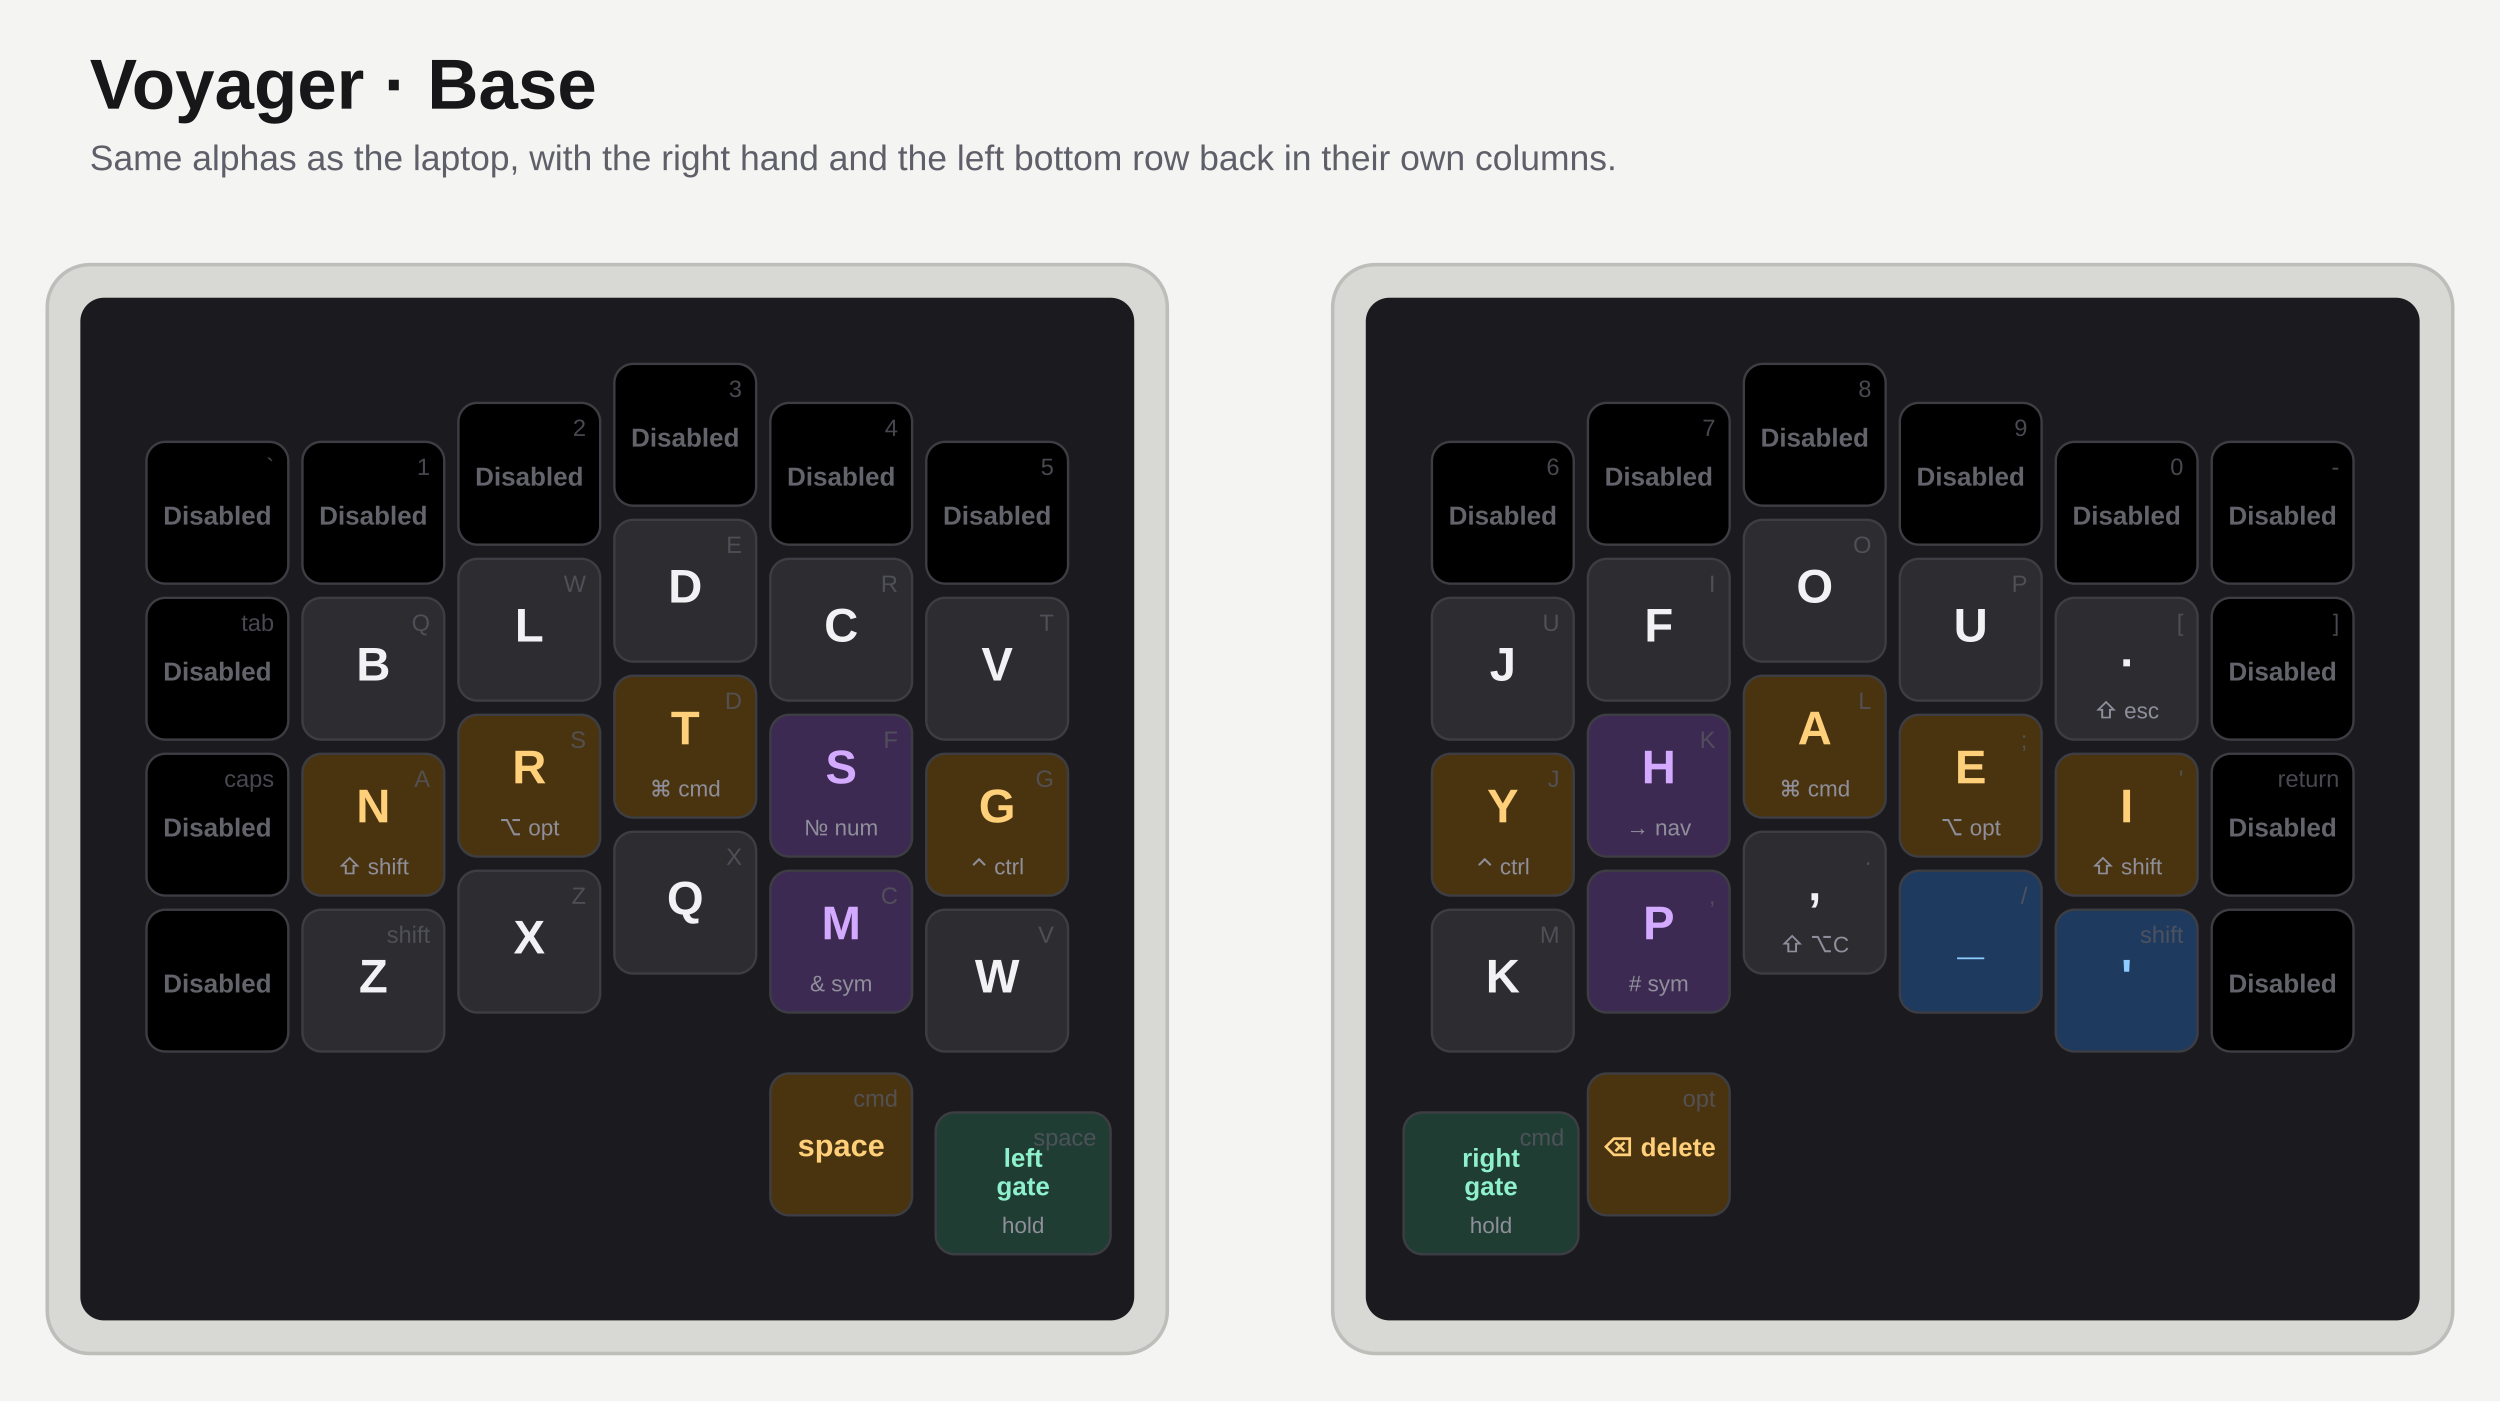
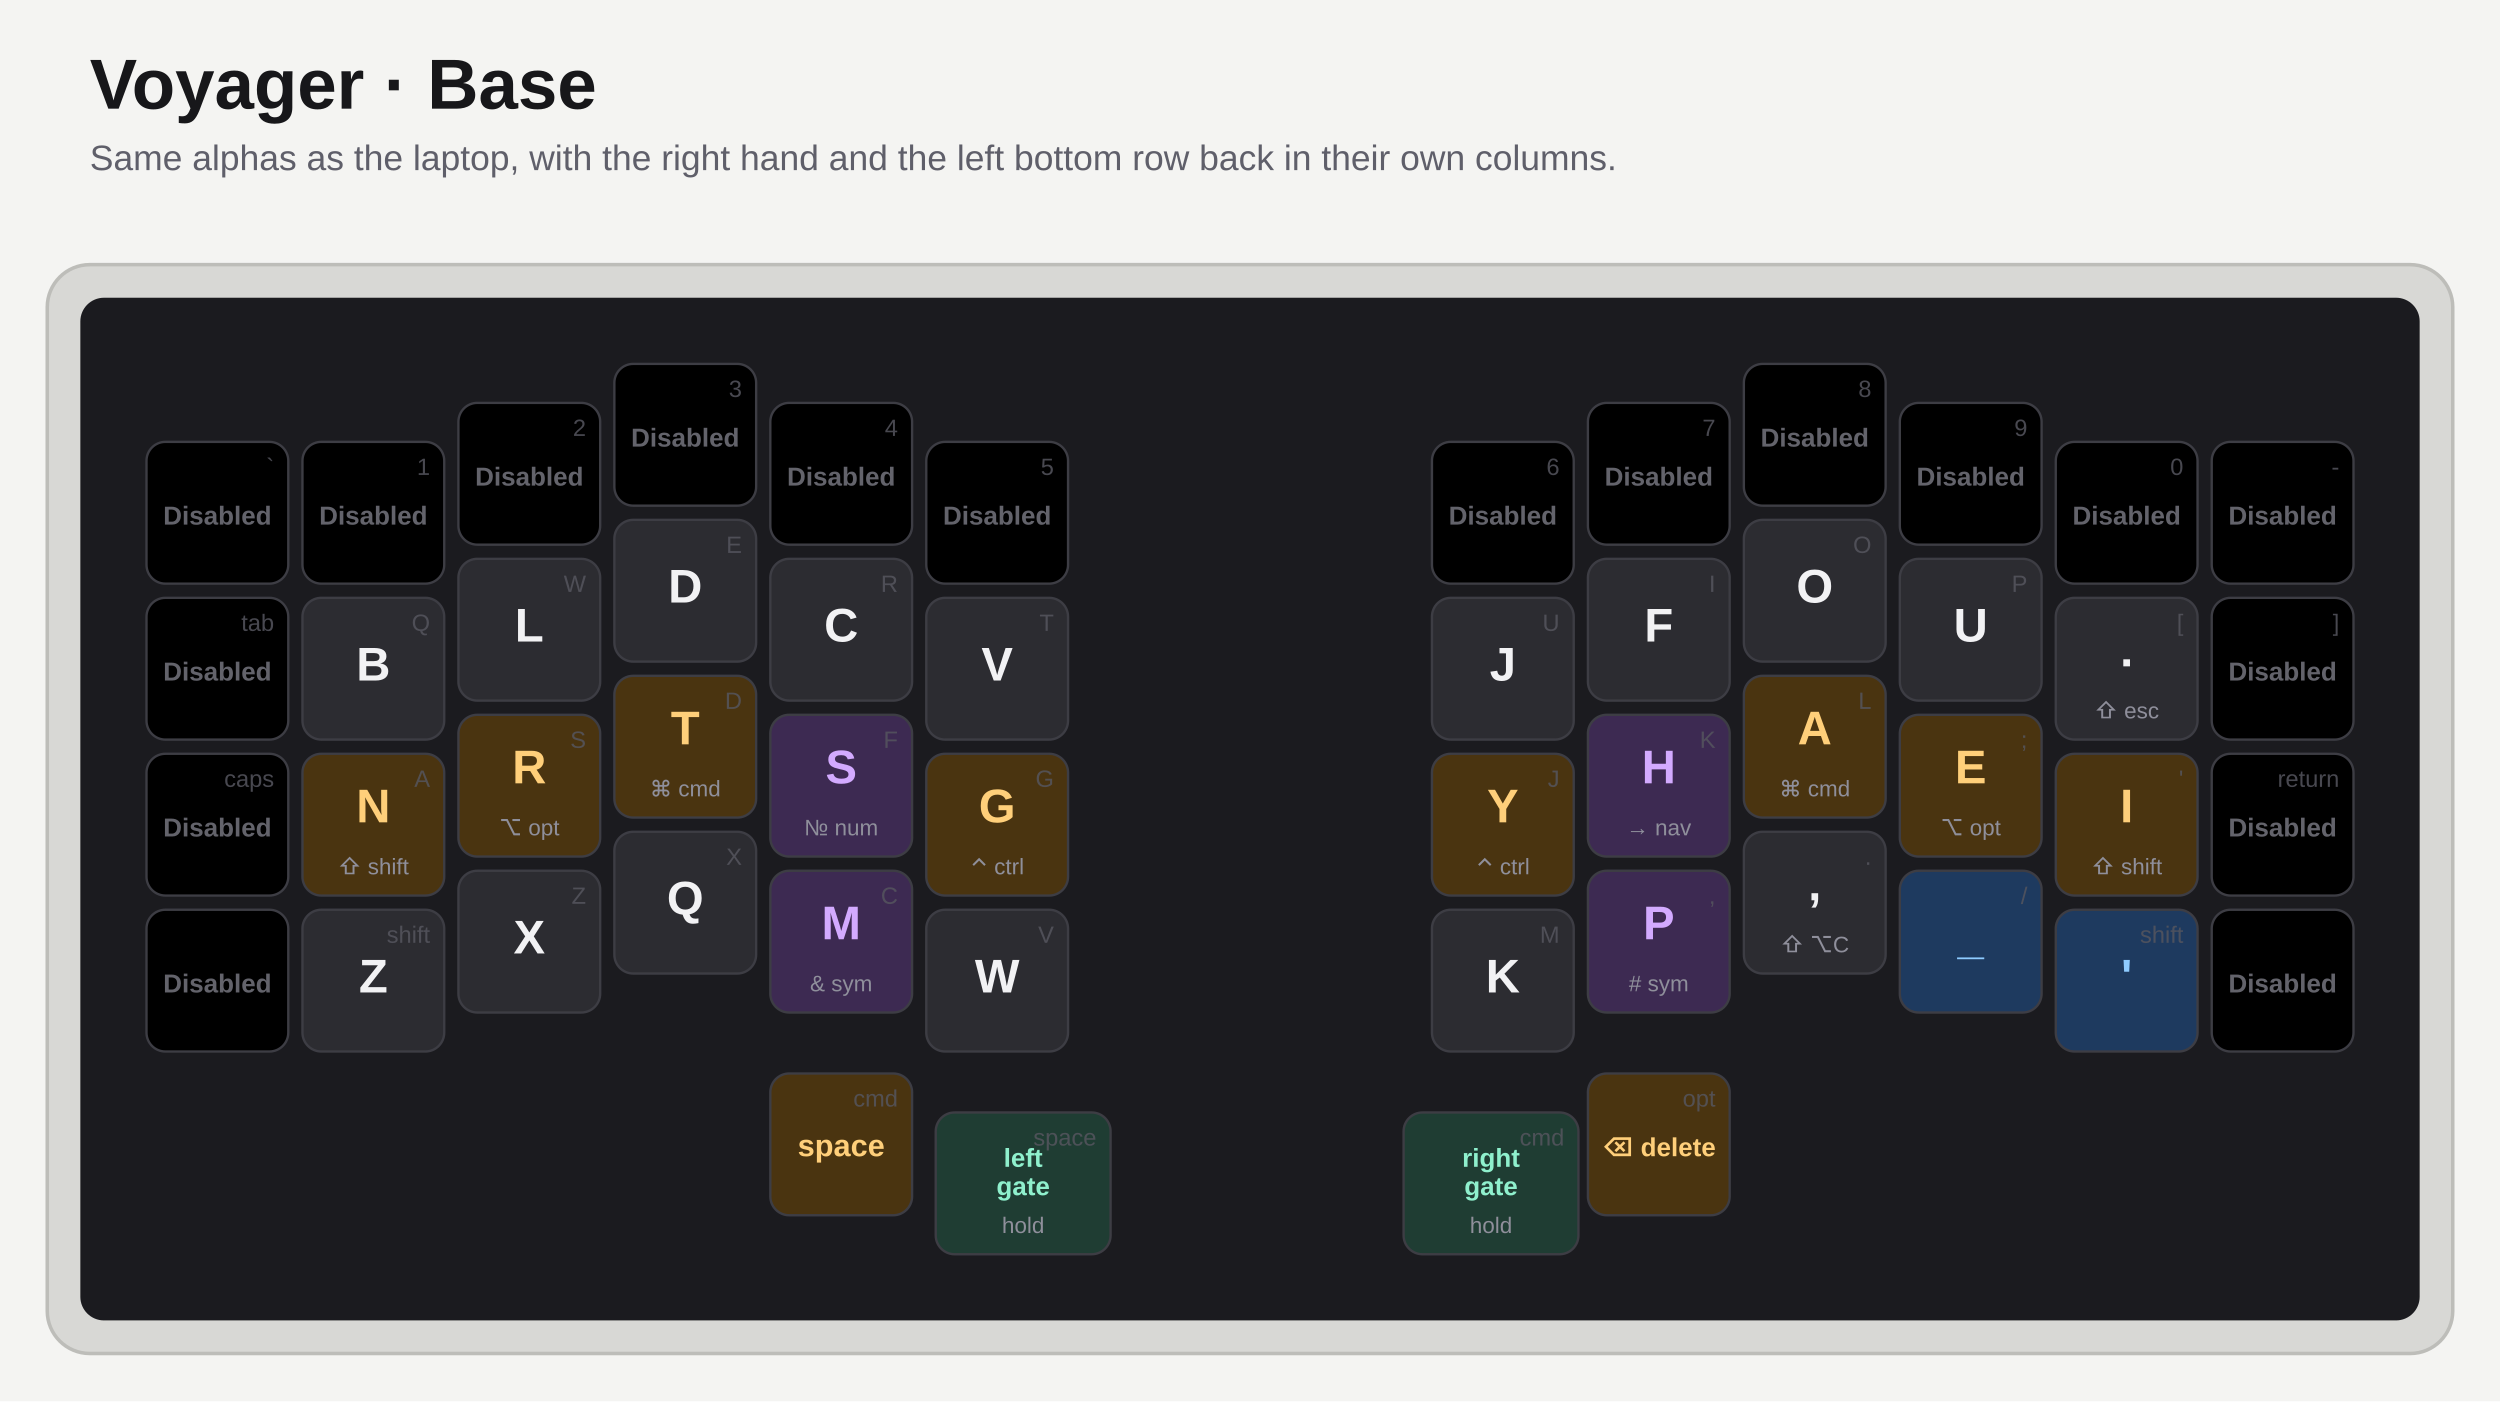
<svg xmlns="http://www.w3.org/2000/svg" width="1058" height="593" viewBox="0 0 1058 593" role="img" aria-label="Voyager · Base layer of splitmac on the ZSA Voyager">
  <rect width="1058" height="593" fill="#f4f4f2" />
  <text x="38.0" y="46.0" fill="#17171a" font-size="30" font-weight="700" text-anchor="start" opacity="1.0" font-family="-apple-system, BlinkMacSystemFont, 'SF Pro Text', 'Helvetica Neue', Arial, sans-serif">Voyager · Base</text>
  <text x="38.0" y="72.0" fill="#5f5f6a" font-size="15" font-weight="400" text-anchor="start" opacity="1.0" font-family="-apple-system, BlinkMacSystemFont, 'SF Pro Text', 'Helvetica Neue', Arial, sans-serif">Same alphas as the laptop, with the right hand and the left bottom row back in their own columns.</text>
-   <rect x="20.0" y="112.0" width="474.0" height="460.8" rx="18" fill="#d8d8d5" stroke="#bdbdb9" stroke-width="1.5" />
-   <rect x="34.0" y="126.0" width="446.0" height="432.8" rx="10" fill="#1b1b1f" />
+   <rect x="20.0" y="112.0" width="1018.0" height="460.8" rx="18" fill="#d8d8d5" stroke="#bdbdb9" stroke-width="1.5" />
+   <rect x="34.0" y="126.0" width="990.0" height="432.8" rx="10" fill="#1b1b1f" />
  <rect x="62.0" y="187.0" width="60.0" height="60.0" rx="8" fill="#000000" stroke="#3d3d44" stroke-width="1" />
  <text x="116.0" y="201.0" fill="#55555e" font-size="10" font-weight="500" text-anchor="end" opacity="0.85" font-family="-apple-system, BlinkMacSystemFont, 'SF Pro Text', 'Helvetica Neue', Arial, sans-serif">`</text>
  <text x="92.0" y="222.0" fill="#63636b" font-size="11" font-weight="600" text-anchor="middle" opacity="1.0" font-family="-apple-system, BlinkMacSystemFont, 'SF Pro Text', 'Helvetica Neue', Arial, sans-serif">Disabled</text>
  <rect x="128.0" y="187.0" width="60.0" height="60.0" rx="8" fill="#000000" stroke="#3d3d44" stroke-width="1" />
  <text x="182.0" y="201.0" fill="#55555e" font-size="10" font-weight="500" text-anchor="end" opacity="0.85" font-family="-apple-system, BlinkMacSystemFont, 'SF Pro Text', 'Helvetica Neue', Arial, sans-serif">1</text>
  <text x="158.0" y="222.0" fill="#63636b" font-size="11" font-weight="600" text-anchor="middle" opacity="1.0" font-family="-apple-system, BlinkMacSystemFont, 'SF Pro Text', 'Helvetica Neue', Arial, sans-serif">Disabled</text>
  <rect x="194.0" y="170.5" width="60.0" height="60.0" rx="8" fill="#000000" stroke="#3d3d44" stroke-width="1" />
  <text x="248.0" y="184.5" fill="#55555e" font-size="10" font-weight="500" text-anchor="end" opacity="0.85" font-family="-apple-system, BlinkMacSystemFont, 'SF Pro Text', 'Helvetica Neue', Arial, sans-serif">2</text>
  <text x="224.0" y="205.5" fill="#63636b" font-size="11" font-weight="600" text-anchor="middle" opacity="1.0" font-family="-apple-system, BlinkMacSystemFont, 'SF Pro Text', 'Helvetica Neue', Arial, sans-serif">Disabled</text>
  <rect x="260.0" y="154.0" width="60.0" height="60.0" rx="8" fill="#000000" stroke="#3d3d44" stroke-width="1" />
  <text x="314.0" y="168.0" fill="#55555e" font-size="10" font-weight="500" text-anchor="end" opacity="0.85" font-family="-apple-system, BlinkMacSystemFont, 'SF Pro Text', 'Helvetica Neue', Arial, sans-serif">3</text>
  <text x="290.0" y="189.0" fill="#63636b" font-size="11" font-weight="600" text-anchor="middle" opacity="1.0" font-family="-apple-system, BlinkMacSystemFont, 'SF Pro Text', 'Helvetica Neue', Arial, sans-serif">Disabled</text>
  <rect x="326.0" y="170.5" width="60.0" height="60.0" rx="8" fill="#000000" stroke="#3d3d44" stroke-width="1" />
  <text x="380.0" y="184.5" fill="#55555e" font-size="10" font-weight="500" text-anchor="end" opacity="0.85" font-family="-apple-system, BlinkMacSystemFont, 'SF Pro Text', 'Helvetica Neue', Arial, sans-serif">4</text>
  <text x="356.0" y="205.5" fill="#63636b" font-size="11" font-weight="600" text-anchor="middle" opacity="1.0" font-family="-apple-system, BlinkMacSystemFont, 'SF Pro Text', 'Helvetica Neue', Arial, sans-serif">Disabled</text>
  <rect x="392.0" y="187.0" width="60.0" height="60.0" rx="8" fill="#000000" stroke="#3d3d44" stroke-width="1" />
  <text x="446.0" y="201.0" fill="#55555e" font-size="10" font-weight="500" text-anchor="end" opacity="0.85" font-family="-apple-system, BlinkMacSystemFont, 'SF Pro Text', 'Helvetica Neue', Arial, sans-serif">5</text>
  <text x="422.0" y="222.0" fill="#63636b" font-size="11" font-weight="600" text-anchor="middle" opacity="1.0" font-family="-apple-system, BlinkMacSystemFont, 'SF Pro Text', 'Helvetica Neue', Arial, sans-serif">Disabled</text>
  <rect x="62.0" y="253.0" width="60.0" height="60.0" rx="8" fill="#000000" stroke="#3d3d44" stroke-width="1" />
  <text x="116.0" y="267.0" fill="#55555e" font-size="10" font-weight="500" text-anchor="end" opacity="0.85" font-family="-apple-system, BlinkMacSystemFont, 'SF Pro Text', 'Helvetica Neue', Arial, sans-serif">tab</text>
  <text x="92.0" y="288.0" fill="#63636b" font-size="11" font-weight="600" text-anchor="middle" opacity="1.0" font-family="-apple-system, BlinkMacSystemFont, 'SF Pro Text', 'Helvetica Neue', Arial, sans-serif">Disabled</text>
  <rect x="128.0" y="253.0" width="60.0" height="60.0" rx="8" fill="#2c2c31" stroke="#3d3d44" stroke-width="1" />
  <text x="182.0" y="267.0" fill="#55555e" font-size="10" font-weight="500" text-anchor="end" opacity="0.85" font-family="-apple-system, BlinkMacSystemFont, 'SF Pro Text', 'Helvetica Neue', Arial, sans-serif">Q</text>
  <text x="158.0" y="288.0" fill="#f2f2f4" font-size="20" font-weight="700" text-anchor="middle" opacity="1.0" font-family="-apple-system, BlinkMacSystemFont, 'SF Pro Text', 'Helvetica Neue', Arial, sans-serif">B</text>
  <rect x="194.0" y="236.5" width="60.0" height="60.0" rx="8" fill="#2c2c31" stroke="#3d3d44" stroke-width="1" />
  <text x="248.0" y="250.5" fill="#55555e" font-size="10" font-weight="500" text-anchor="end" opacity="0.85" font-family="-apple-system, BlinkMacSystemFont, 'SF Pro Text', 'Helvetica Neue', Arial, sans-serif">W</text>
  <text x="224.0" y="271.5" fill="#f2f2f4" font-size="20" font-weight="700" text-anchor="middle" opacity="1.0" font-family="-apple-system, BlinkMacSystemFont, 'SF Pro Text', 'Helvetica Neue', Arial, sans-serif">L</text>
  <rect x="260.0" y="220.0" width="60.0" height="60.0" rx="8" fill="#2c2c31" stroke="#3d3d44" stroke-width="1" />
  <text x="314.0" y="234.0" fill="#55555e" font-size="10" font-weight="500" text-anchor="end" opacity="0.85" font-family="-apple-system, BlinkMacSystemFont, 'SF Pro Text', 'Helvetica Neue', Arial, sans-serif">E</text>
  <text x="290.0" y="255.0" fill="#f2f2f4" font-size="20" font-weight="700" text-anchor="middle" opacity="1.0" font-family="-apple-system, BlinkMacSystemFont, 'SF Pro Text', 'Helvetica Neue', Arial, sans-serif">D</text>
  <rect x="326.0" y="236.5" width="60.0" height="60.0" rx="8" fill="#2c2c31" stroke="#3d3d44" stroke-width="1" />
  <text x="380.0" y="250.5" fill="#55555e" font-size="10" font-weight="500" text-anchor="end" opacity="0.85" font-family="-apple-system, BlinkMacSystemFont, 'SF Pro Text', 'Helvetica Neue', Arial, sans-serif">R</text>
  <text x="356.0" y="271.5" fill="#f2f2f4" font-size="20" font-weight="700" text-anchor="middle" opacity="1.0" font-family="-apple-system, BlinkMacSystemFont, 'SF Pro Text', 'Helvetica Neue', Arial, sans-serif">C</text>
  <rect x="392.0" y="253.0" width="60.0" height="60.0" rx="8" fill="#2c2c31" stroke="#3d3d44" stroke-width="1" />
  <text x="446.0" y="267.0" fill="#55555e" font-size="10" font-weight="500" text-anchor="end" opacity="0.85" font-family="-apple-system, BlinkMacSystemFont, 'SF Pro Text', 'Helvetica Neue', Arial, sans-serif">T</text>
  <text x="422.0" y="288.0" fill="#f2f2f4" font-size="20" font-weight="700" text-anchor="middle" opacity="1.0" font-family="-apple-system, BlinkMacSystemFont, 'SF Pro Text', 'Helvetica Neue', Arial, sans-serif">V</text>
  <rect x="62.0" y="319.0" width="60.0" height="60.0" rx="8" fill="#000000" stroke="#3d3d44" stroke-width="1" />
  <text x="116.0" y="333.0" fill="#55555e" font-size="10" font-weight="500" text-anchor="end" opacity="0.85" font-family="-apple-system, BlinkMacSystemFont, 'SF Pro Text', 'Helvetica Neue', Arial, sans-serif">caps</text>
  <text x="92.0" y="354.0" fill="#63636b" font-size="11" font-weight="600" text-anchor="middle" opacity="1.0" font-family="-apple-system, BlinkMacSystemFont, 'SF Pro Text', 'Helvetica Neue', Arial, sans-serif">Disabled</text>
  <rect x="128.0" y="319.0" width="60.0" height="60.0" rx="8" fill="#4a3410" stroke="#3d3d44" stroke-width="1" />
  <text x="182.0" y="333.0" fill="#55555e" font-size="10" font-weight="500" text-anchor="end" opacity="0.85" font-family="-apple-system, BlinkMacSystemFont, 'SF Pro Text', 'Helvetica Neue', Arial, sans-serif">A</text>
  <text x="158.0" y="348.0" fill="#ffcf7a" font-size="20" font-weight="700" text-anchor="middle" opacity="1.0" font-family="-apple-system, BlinkMacSystemFont, 'SF Pro Text', 'Helvetica Neue', Arial, sans-serif">N</text>
  <text x="158.0" y="370.0" fill="#8f8f9b" font-size="9.5" font-weight="500" text-anchor="middle" opacity="1.0" font-family="-apple-system, BlinkMacSystemFont, 'SF Pro Text', 'Helvetica Neue', Arial, sans-serif">⇧ shift</text>
  <rect x="194.0" y="302.5" width="60.0" height="60.0" rx="8" fill="#4a3410" stroke="#3d3d44" stroke-width="1" />
  <text x="248.0" y="316.5" fill="#55555e" font-size="10" font-weight="500" text-anchor="end" opacity="0.85" font-family="-apple-system, BlinkMacSystemFont, 'SF Pro Text', 'Helvetica Neue', Arial, sans-serif">S</text>
  <text x="224.0" y="331.5" fill="#ffcf7a" font-size="20" font-weight="700" text-anchor="middle" opacity="1.0" font-family="-apple-system, BlinkMacSystemFont, 'SF Pro Text', 'Helvetica Neue', Arial, sans-serif">R</text>
  <text x="224.0" y="353.5" fill="#8f8f9b" font-size="9.5" font-weight="500" text-anchor="middle" opacity="1.0" font-family="-apple-system, BlinkMacSystemFont, 'SF Pro Text', 'Helvetica Neue', Arial, sans-serif">⌥ opt</text>
  <rect x="260.0" y="286.0" width="60.0" height="60.0" rx="8" fill="#4a3410" stroke="#3d3d44" stroke-width="1" />
  <text x="314.0" y="300.0" fill="#55555e" font-size="10" font-weight="500" text-anchor="end" opacity="0.85" font-family="-apple-system, BlinkMacSystemFont, 'SF Pro Text', 'Helvetica Neue', Arial, sans-serif">D</text>
  <text x="290.0" y="315.0" fill="#ffcf7a" font-size="20" font-weight="700" text-anchor="middle" opacity="1.0" font-family="-apple-system, BlinkMacSystemFont, 'SF Pro Text', 'Helvetica Neue', Arial, sans-serif">T</text>
  <text x="290.0" y="337.0" fill="#8f8f9b" font-size="9.5" font-weight="500" text-anchor="middle" opacity="1.0" font-family="-apple-system, BlinkMacSystemFont, 'SF Pro Text', 'Helvetica Neue', Arial, sans-serif">⌘ cmd</text>
  <rect x="326.0" y="302.5" width="60.0" height="60.0" rx="8" fill="#3d2a52" stroke="#3d3d44" stroke-width="1" />
  <text x="380.0" y="316.5" fill="#55555e" font-size="10" font-weight="500" text-anchor="end" opacity="0.85" font-family="-apple-system, BlinkMacSystemFont, 'SF Pro Text', 'Helvetica Neue', Arial, sans-serif">F</text>
  <text x="356.0" y="331.5" fill="#d3aaff" font-size="20" font-weight="700" text-anchor="middle" opacity="1.0" font-family="-apple-system, BlinkMacSystemFont, 'SF Pro Text', 'Helvetica Neue', Arial, sans-serif">S</text>
  <text x="356.0" y="353.5" fill="#8f8f9b" font-size="9.5" font-weight="500" text-anchor="middle" opacity="1.0" font-family="-apple-system, BlinkMacSystemFont, 'SF Pro Text', 'Helvetica Neue', Arial, sans-serif">№ num</text>
  <rect x="392.0" y="319.0" width="60.0" height="60.0" rx="8" fill="#4a3410" stroke="#3d3d44" stroke-width="1" />
  <text x="446.0" y="333.0" fill="#55555e" font-size="10" font-weight="500" text-anchor="end" opacity="0.85" font-family="-apple-system, BlinkMacSystemFont, 'SF Pro Text', 'Helvetica Neue', Arial, sans-serif">G</text>
  <text x="422.0" y="348.0" fill="#ffcf7a" font-size="20" font-weight="700" text-anchor="middle" opacity="1.0" font-family="-apple-system, BlinkMacSystemFont, 'SF Pro Text', 'Helvetica Neue', Arial, sans-serif">G</text>
  <text x="422.0" y="370.0" fill="#8f8f9b" font-size="9.5" font-weight="500" text-anchor="middle" opacity="1.0" font-family="-apple-system, BlinkMacSystemFont, 'SF Pro Text', 'Helvetica Neue', Arial, sans-serif">⌃ ctrl</text>
  <rect x="62.0" y="385.0" width="60.0" height="60.0" rx="8" fill="#000000" stroke="#3d3d44" stroke-width="1" />
  <text x="92.0" y="420.0" fill="#63636b" font-size="11" font-weight="600" text-anchor="middle" opacity="1.0" font-family="-apple-system, BlinkMacSystemFont, 'SF Pro Text', 'Helvetica Neue', Arial, sans-serif">Disabled</text>
  <rect x="128.0" y="385.0" width="60.0" height="60.0" rx="8" fill="#2c2c31" stroke="#3d3d44" stroke-width="1" />
  <text x="182.0" y="399.0" fill="#55555e" font-size="10" font-weight="500" text-anchor="end" opacity="0.85" font-family="-apple-system, BlinkMacSystemFont, 'SF Pro Text', 'Helvetica Neue', Arial, sans-serif">shift</text>
  <text x="158.0" y="420.0" fill="#f2f2f4" font-size="20" font-weight="700" text-anchor="middle" opacity="1.0" font-family="-apple-system, BlinkMacSystemFont, 'SF Pro Text', 'Helvetica Neue', Arial, sans-serif">Z</text>
  <rect x="194.0" y="368.5" width="60.0" height="60.0" rx="8" fill="#2c2c31" stroke="#3d3d44" stroke-width="1" />
  <text x="248.0" y="382.5" fill="#55555e" font-size="10" font-weight="500" text-anchor="end" opacity="0.85" font-family="-apple-system, BlinkMacSystemFont, 'SF Pro Text', 'Helvetica Neue', Arial, sans-serif">Z</text>
  <text x="224.0" y="403.5" fill="#f2f2f4" font-size="20" font-weight="700" text-anchor="middle" opacity="1.0" font-family="-apple-system, BlinkMacSystemFont, 'SF Pro Text', 'Helvetica Neue', Arial, sans-serif">X</text>
  <rect x="260.0" y="352.0" width="60.0" height="60.0" rx="8" fill="#2c2c31" stroke="#3d3d44" stroke-width="1" />
  <text x="314.0" y="366.0" fill="#55555e" font-size="10" font-weight="500" text-anchor="end" opacity="0.85" font-family="-apple-system, BlinkMacSystemFont, 'SF Pro Text', 'Helvetica Neue', Arial, sans-serif">X</text>
  <text x="290.0" y="387.0" fill="#f2f2f4" font-size="20" font-weight="700" text-anchor="middle" opacity="1.0" font-family="-apple-system, BlinkMacSystemFont, 'SF Pro Text', 'Helvetica Neue', Arial, sans-serif">Q</text>
  <rect x="326.0" y="368.5" width="60.0" height="60.0" rx="8" fill="#3d2a52" stroke="#3d3d44" stroke-width="1" />
  <text x="380.0" y="382.5" fill="#55555e" font-size="10" font-weight="500" text-anchor="end" opacity="0.85" font-family="-apple-system, BlinkMacSystemFont, 'SF Pro Text', 'Helvetica Neue', Arial, sans-serif">C</text>
  <text x="356.0" y="397.5" fill="#d3aaff" font-size="20" font-weight="700" text-anchor="middle" opacity="1.0" font-family="-apple-system, BlinkMacSystemFont, 'SF Pro Text', 'Helvetica Neue', Arial, sans-serif">M</text>
  <text x="356.0" y="419.5" fill="#8f8f9b" font-size="9.5" font-weight="500" text-anchor="middle" opacity="1.0" font-family="-apple-system, BlinkMacSystemFont, 'SF Pro Text', 'Helvetica Neue', Arial, sans-serif">&amp; sym</text>
  <rect x="392.0" y="385.0" width="60.0" height="60.0" rx="8" fill="#2c2c31" stroke="#3d3d44" stroke-width="1" />
  <text x="446.0" y="399.0" fill="#55555e" font-size="10" font-weight="500" text-anchor="end" opacity="0.85" font-family="-apple-system, BlinkMacSystemFont, 'SF Pro Text', 'Helvetica Neue', Arial, sans-serif">V</text>
  <text x="422.0" y="420.0" fill="#f2f2f4" font-size="20" font-weight="700" text-anchor="middle" opacity="1.0" font-family="-apple-system, BlinkMacSystemFont, 'SF Pro Text', 'Helvetica Neue', Arial, sans-serif">W</text>
  <rect x="326.0" y="454.3" width="60.0" height="60.0" rx="8" fill="#4a3410" stroke="#3d3d44" stroke-width="1" />
  <text x="380.0" y="468.3" fill="#55555e" font-size="10" font-weight="500" text-anchor="end" opacity="0.85" font-family="-apple-system, BlinkMacSystemFont, 'SF Pro Text', 'Helvetica Neue', Arial, sans-serif">cmd</text>
  <text x="356.0" y="489.3" fill="#ffcf7a" font-size="13" font-weight="600" text-anchor="middle" opacity="1.0" font-family="-apple-system, BlinkMacSystemFont, 'SF Pro Text', 'Helvetica Neue', Arial, sans-serif">space</text>
  <rect x="396.0" y="470.8" width="74.0" height="60.0" rx="8" fill="#1f3d33" stroke="#3d3d44" stroke-width="1" />
  <text x="464.0" y="484.8" fill="#55555e" font-size="10" font-weight="500" text-anchor="end" opacity="0.85" font-family="-apple-system, BlinkMacSystemFont, 'SF Pro Text', 'Helvetica Neue', Arial, sans-serif">space</text>
  <text x="433.0" y="493.8" fill="#8ff0cd" font-size="11" font-weight="600" text-anchor="middle" opacity="1.0" font-family="-apple-system, BlinkMacSystemFont, 'SF Pro Text', 'Helvetica Neue', Arial, sans-serif">left</text>
  <text x="433.0" y="505.8" fill="#8ff0cd" font-size="11" font-weight="600" text-anchor="middle" opacity="1.0" font-family="-apple-system, BlinkMacSystemFont, 'SF Pro Text', 'Helvetica Neue', Arial, sans-serif">gate</text>
  <text x="433.0" y="521.8" fill="#8f8f9b" font-size="9.5" font-weight="500" text-anchor="middle" opacity="1.0" font-family="-apple-system, BlinkMacSystemFont, 'SF Pro Text', 'Helvetica Neue', Arial, sans-serif">hold</text>
-   <rect x="564.0" y="112.0" width="474.0" height="460.8" rx="18" fill="#d8d8d5" stroke="#bdbdb9" stroke-width="1.5" />
-   <rect x="578.0" y="126.0" width="446.0" height="432.8" rx="10" fill="#1b1b1f" />
  <rect x="606.0" y="187.0" width="60.0" height="60.0" rx="8" fill="#000000" stroke="#3d3d44" stroke-width="1" />
  <text x="660.0" y="201.0" fill="#55555e" font-size="10" font-weight="500" text-anchor="end" opacity="0.85" font-family="-apple-system, BlinkMacSystemFont, 'SF Pro Text', 'Helvetica Neue', Arial, sans-serif">6</text>
  <text x="636.0" y="222.0" fill="#63636b" font-size="11" font-weight="600" text-anchor="middle" opacity="1.0" font-family="-apple-system, BlinkMacSystemFont, 'SF Pro Text', 'Helvetica Neue', Arial, sans-serif">Disabled</text>
  <rect x="672.0" y="170.5" width="60.0" height="60.0" rx="8" fill="#000000" stroke="#3d3d44" stroke-width="1" />
  <text x="726.0" y="184.5" fill="#55555e" font-size="10" font-weight="500" text-anchor="end" opacity="0.85" font-family="-apple-system, BlinkMacSystemFont, 'SF Pro Text', 'Helvetica Neue', Arial, sans-serif">7</text>
  <text x="702.0" y="205.5" fill="#63636b" font-size="11" font-weight="600" text-anchor="middle" opacity="1.0" font-family="-apple-system, BlinkMacSystemFont, 'SF Pro Text', 'Helvetica Neue', Arial, sans-serif">Disabled</text>
  <rect x="738.0" y="154.0" width="60.0" height="60.0" rx="8" fill="#000000" stroke="#3d3d44" stroke-width="1" />
  <text x="792.0" y="168.0" fill="#55555e" font-size="10" font-weight="500" text-anchor="end" opacity="0.85" font-family="-apple-system, BlinkMacSystemFont, 'SF Pro Text', 'Helvetica Neue', Arial, sans-serif">8</text>
  <text x="768.0" y="189.0" fill="#63636b" font-size="11" font-weight="600" text-anchor="middle" opacity="1.0" font-family="-apple-system, BlinkMacSystemFont, 'SF Pro Text', 'Helvetica Neue', Arial, sans-serif">Disabled</text>
  <rect x="804.0" y="170.5" width="60.0" height="60.0" rx="8" fill="#000000" stroke="#3d3d44" stroke-width="1" />
  <text x="858.0" y="184.5" fill="#55555e" font-size="10" font-weight="500" text-anchor="end" opacity="0.85" font-family="-apple-system, BlinkMacSystemFont, 'SF Pro Text', 'Helvetica Neue', Arial, sans-serif">9</text>
  <text x="834.0" y="205.5" fill="#63636b" font-size="11" font-weight="600" text-anchor="middle" opacity="1.0" font-family="-apple-system, BlinkMacSystemFont, 'SF Pro Text', 'Helvetica Neue', Arial, sans-serif">Disabled</text>
  <rect x="870.0" y="187.0" width="60.0" height="60.0" rx="8" fill="#000000" stroke="#3d3d44" stroke-width="1" />
  <text x="924.0" y="201.0" fill="#55555e" font-size="10" font-weight="500" text-anchor="end" opacity="0.85" font-family="-apple-system, BlinkMacSystemFont, 'SF Pro Text', 'Helvetica Neue', Arial, sans-serif">0</text>
  <text x="900.0" y="222.0" fill="#63636b" font-size="11" font-weight="600" text-anchor="middle" opacity="1.0" font-family="-apple-system, BlinkMacSystemFont, 'SF Pro Text', 'Helvetica Neue', Arial, sans-serif">Disabled</text>
  <rect x="936.0" y="187.0" width="60.0" height="60.0" rx="8" fill="#000000" stroke="#3d3d44" stroke-width="1" />
  <text x="990.0" y="201.0" fill="#55555e" font-size="10" font-weight="500" text-anchor="end" opacity="0.85" font-family="-apple-system, BlinkMacSystemFont, 'SF Pro Text', 'Helvetica Neue', Arial, sans-serif">-</text>
  <text x="966.0" y="222.0" fill="#63636b" font-size="11" font-weight="600" text-anchor="middle" opacity="1.0" font-family="-apple-system, BlinkMacSystemFont, 'SF Pro Text', 'Helvetica Neue', Arial, sans-serif">Disabled</text>
  <rect x="606.0" y="253.0" width="60.0" height="60.0" rx="8" fill="#2c2c31" stroke="#3d3d44" stroke-width="1" />
  <text x="660.0" y="267.0" fill="#55555e" font-size="10" font-weight="500" text-anchor="end" opacity="0.85" font-family="-apple-system, BlinkMacSystemFont, 'SF Pro Text', 'Helvetica Neue', Arial, sans-serif">U</text>
  <text x="636.0" y="288.0" fill="#f2f2f4" font-size="20" font-weight="700" text-anchor="middle" opacity="1.0" font-family="-apple-system, BlinkMacSystemFont, 'SF Pro Text', 'Helvetica Neue', Arial, sans-serif">J</text>
  <rect x="672.0" y="236.5" width="60.0" height="60.0" rx="8" fill="#2c2c31" stroke="#3d3d44" stroke-width="1" />
  <text x="726.0" y="250.5" fill="#55555e" font-size="10" font-weight="500" text-anchor="end" opacity="0.85" font-family="-apple-system, BlinkMacSystemFont, 'SF Pro Text', 'Helvetica Neue', Arial, sans-serif">I</text>
  <text x="702.0" y="271.5" fill="#f2f2f4" font-size="20" font-weight="700" text-anchor="middle" opacity="1.0" font-family="-apple-system, BlinkMacSystemFont, 'SF Pro Text', 'Helvetica Neue', Arial, sans-serif">F</text>
  <rect x="738.0" y="220.0" width="60.0" height="60.0" rx="8" fill="#2c2c31" stroke="#3d3d44" stroke-width="1" />
  <text x="792.0" y="234.0" fill="#55555e" font-size="10" font-weight="500" text-anchor="end" opacity="0.85" font-family="-apple-system, BlinkMacSystemFont, 'SF Pro Text', 'Helvetica Neue', Arial, sans-serif">O</text>
  <text x="768.0" y="255.0" fill="#f2f2f4" font-size="20" font-weight="700" text-anchor="middle" opacity="1.0" font-family="-apple-system, BlinkMacSystemFont, 'SF Pro Text', 'Helvetica Neue', Arial, sans-serif">O</text>
  <rect x="804.0" y="236.5" width="60.0" height="60.0" rx="8" fill="#2c2c31" stroke="#3d3d44" stroke-width="1" />
  <text x="858.0" y="250.5" fill="#55555e" font-size="10" font-weight="500" text-anchor="end" opacity="0.85" font-family="-apple-system, BlinkMacSystemFont, 'SF Pro Text', 'Helvetica Neue', Arial, sans-serif">P</text>
  <text x="834.0" y="271.5" fill="#f2f2f4" font-size="20" font-weight="700" text-anchor="middle" opacity="1.0" font-family="-apple-system, BlinkMacSystemFont, 'SF Pro Text', 'Helvetica Neue', Arial, sans-serif">U</text>
  <rect x="870.0" y="253.0" width="60.0" height="60.0" rx="8" fill="#2c2c31" stroke="#3d3d44" stroke-width="1" />
  <text x="924.0" y="267.0" fill="#55555e" font-size="10" font-weight="500" text-anchor="end" opacity="0.85" font-family="-apple-system, BlinkMacSystemFont, 'SF Pro Text', 'Helvetica Neue', Arial, sans-serif">[</text>
  <text x="900.0" y="282.0" fill="#f2f2f4" font-size="20" font-weight="700" text-anchor="middle" opacity="1.0" font-family="-apple-system, BlinkMacSystemFont, 'SF Pro Text', 'Helvetica Neue', Arial, sans-serif">.</text>
  <text x="900.0" y="304.0" fill="#8f8f9b" font-size="9.5" font-weight="500" text-anchor="middle" opacity="1.0" font-family="-apple-system, BlinkMacSystemFont, 'SF Pro Text', 'Helvetica Neue', Arial, sans-serif">⇧ esc</text>
  <rect x="936.0" y="253.0" width="60.0" height="60.0" rx="8" fill="#000000" stroke="#3d3d44" stroke-width="1" />
  <text x="990.0" y="267.0" fill="#55555e" font-size="10" font-weight="500" text-anchor="end" opacity="0.85" font-family="-apple-system, BlinkMacSystemFont, 'SF Pro Text', 'Helvetica Neue', Arial, sans-serif">]</text>
  <text x="966.0" y="288.0" fill="#63636b" font-size="11" font-weight="600" text-anchor="middle" opacity="1.0" font-family="-apple-system, BlinkMacSystemFont, 'SF Pro Text', 'Helvetica Neue', Arial, sans-serif">Disabled</text>
  <rect x="606.0" y="319.0" width="60.0" height="60.0" rx="8" fill="#4a3410" stroke="#3d3d44" stroke-width="1" />
  <text x="660.0" y="333.0" fill="#55555e" font-size="10" font-weight="500" text-anchor="end" opacity="0.85" font-family="-apple-system, BlinkMacSystemFont, 'SF Pro Text', 'Helvetica Neue', Arial, sans-serif">J</text>
  <text x="636.0" y="348.0" fill="#ffcf7a" font-size="20" font-weight="700" text-anchor="middle" opacity="1.0" font-family="-apple-system, BlinkMacSystemFont, 'SF Pro Text', 'Helvetica Neue', Arial, sans-serif">Y</text>
  <text x="636.0" y="370.0" fill="#8f8f9b" font-size="9.5" font-weight="500" text-anchor="middle" opacity="1.0" font-family="-apple-system, BlinkMacSystemFont, 'SF Pro Text', 'Helvetica Neue', Arial, sans-serif">⌃ ctrl</text>
  <rect x="672.0" y="302.5" width="60.0" height="60.0" rx="8" fill="#3d2a52" stroke="#3d3d44" stroke-width="1" />
  <text x="726.0" y="316.5" fill="#55555e" font-size="10" font-weight="500" text-anchor="end" opacity="0.85" font-family="-apple-system, BlinkMacSystemFont, 'SF Pro Text', 'Helvetica Neue', Arial, sans-serif">K</text>
  <text x="702.0" y="331.5" fill="#d3aaff" font-size="20" font-weight="700" text-anchor="middle" opacity="1.0" font-family="-apple-system, BlinkMacSystemFont, 'SF Pro Text', 'Helvetica Neue', Arial, sans-serif">H</text>
  <text x="702.0" y="353.5" fill="#8f8f9b" font-size="9.5" font-weight="500" text-anchor="middle" opacity="1.0" font-family="-apple-system, BlinkMacSystemFont, 'SF Pro Text', 'Helvetica Neue', Arial, sans-serif">→ nav</text>
  <rect x="738.0" y="286.0" width="60.0" height="60.0" rx="8" fill="#4a3410" stroke="#3d3d44" stroke-width="1" />
  <text x="792.0" y="300.0" fill="#55555e" font-size="10" font-weight="500" text-anchor="end" opacity="0.85" font-family="-apple-system, BlinkMacSystemFont, 'SF Pro Text', 'Helvetica Neue', Arial, sans-serif">L</text>
  <text x="768.0" y="315.0" fill="#ffcf7a" font-size="20" font-weight="700" text-anchor="middle" opacity="1.0" font-family="-apple-system, BlinkMacSystemFont, 'SF Pro Text', 'Helvetica Neue', Arial, sans-serif">A</text>
  <text x="768.0" y="337.0" fill="#8f8f9b" font-size="9.5" font-weight="500" text-anchor="middle" opacity="1.0" font-family="-apple-system, BlinkMacSystemFont, 'SF Pro Text', 'Helvetica Neue', Arial, sans-serif">⌘ cmd</text>
  <rect x="804.0" y="302.5" width="60.0" height="60.0" rx="8" fill="#4a3410" stroke="#3d3d44" stroke-width="1" />
  <text x="858.0" y="316.5" fill="#55555e" font-size="10" font-weight="500" text-anchor="end" opacity="0.85" font-family="-apple-system, BlinkMacSystemFont, 'SF Pro Text', 'Helvetica Neue', Arial, sans-serif">;</text>
  <text x="834.0" y="331.5" fill="#ffcf7a" font-size="20" font-weight="700" text-anchor="middle" opacity="1.0" font-family="-apple-system, BlinkMacSystemFont, 'SF Pro Text', 'Helvetica Neue', Arial, sans-serif">E</text>
  <text x="834.0" y="353.5" fill="#8f8f9b" font-size="9.5" font-weight="500" text-anchor="middle" opacity="1.0" font-family="-apple-system, BlinkMacSystemFont, 'SF Pro Text', 'Helvetica Neue', Arial, sans-serif">⌥ opt</text>
  <rect x="870.0" y="319.0" width="60.0" height="60.0" rx="8" fill="#4a3410" stroke="#3d3d44" stroke-width="1" />
  <text x="924.0" y="333.0" fill="#55555e" font-size="10" font-weight="500" text-anchor="end" opacity="0.85" font-family="-apple-system, BlinkMacSystemFont, 'SF Pro Text', 'Helvetica Neue', Arial, sans-serif">'</text>
  <text x="900.0" y="348.0" fill="#ffcf7a" font-size="20" font-weight="700" text-anchor="middle" opacity="1.0" font-family="-apple-system, BlinkMacSystemFont, 'SF Pro Text', 'Helvetica Neue', Arial, sans-serif">I</text>
  <text x="900.0" y="370.0" fill="#8f8f9b" font-size="9.5" font-weight="500" text-anchor="middle" opacity="1.0" font-family="-apple-system, BlinkMacSystemFont, 'SF Pro Text', 'Helvetica Neue', Arial, sans-serif">⇧ shift</text>
  <rect x="936.0" y="319.0" width="60.0" height="60.0" rx="8" fill="#000000" stroke="#3d3d44" stroke-width="1" />
  <text x="990.0" y="333.0" fill="#55555e" font-size="10" font-weight="500" text-anchor="end" opacity="0.85" font-family="-apple-system, BlinkMacSystemFont, 'SF Pro Text', 'Helvetica Neue', Arial, sans-serif">return</text>
  <text x="966.0" y="354.0" fill="#63636b" font-size="11" font-weight="600" text-anchor="middle" opacity="1.0" font-family="-apple-system, BlinkMacSystemFont, 'SF Pro Text', 'Helvetica Neue', Arial, sans-serif">Disabled</text>
  <rect x="606.0" y="385.0" width="60.0" height="60.0" rx="8" fill="#2c2c31" stroke="#3d3d44" stroke-width="1" />
  <text x="660.0" y="399.0" fill="#55555e" font-size="10" font-weight="500" text-anchor="end" opacity="0.85" font-family="-apple-system, BlinkMacSystemFont, 'SF Pro Text', 'Helvetica Neue', Arial, sans-serif">M</text>
  <text x="636.0" y="420.0" fill="#f2f2f4" font-size="20" font-weight="700" text-anchor="middle" opacity="1.0" font-family="-apple-system, BlinkMacSystemFont, 'SF Pro Text', 'Helvetica Neue', Arial, sans-serif">K</text>
  <rect x="672.0" y="368.5" width="60.0" height="60.0" rx="8" fill="#3d2a52" stroke="#3d3d44" stroke-width="1" />
  <text x="726.0" y="382.5" fill="#55555e" font-size="10" font-weight="500" text-anchor="end" opacity="0.85" font-family="-apple-system, BlinkMacSystemFont, 'SF Pro Text', 'Helvetica Neue', Arial, sans-serif">,</text>
  <text x="702.0" y="397.5" fill="#d3aaff" font-size="20" font-weight="700" text-anchor="middle" opacity="1.0" font-family="-apple-system, BlinkMacSystemFont, 'SF Pro Text', 'Helvetica Neue', Arial, sans-serif">P</text>
  <text x="702.0" y="419.5" fill="#8f8f9b" font-size="9.5" font-weight="500" text-anchor="middle" opacity="1.0" font-family="-apple-system, BlinkMacSystemFont, 'SF Pro Text', 'Helvetica Neue', Arial, sans-serif"># sym</text>
  <rect x="738.0" y="352.0" width="60.0" height="60.0" rx="8" fill="#2c2c31" stroke="#3d3d44" stroke-width="1" />
  <text x="792.0" y="366.0" fill="#55555e" font-size="10" font-weight="500" text-anchor="end" opacity="0.85" font-family="-apple-system, BlinkMacSystemFont, 'SF Pro Text', 'Helvetica Neue', Arial, sans-serif">.</text>
  <text x="768.0" y="381.0" fill="#f2f2f4" font-size="20" font-weight="700" text-anchor="middle" opacity="1.0" font-family="-apple-system, BlinkMacSystemFont, 'SF Pro Text', 'Helvetica Neue', Arial, sans-serif">,</text>
  <text x="768.0" y="403.0" fill="#8f8f9b" font-size="9.5" font-weight="500" text-anchor="middle" opacity="1.0" font-family="-apple-system, BlinkMacSystemFont, 'SF Pro Text', 'Helvetica Neue', Arial, sans-serif">⇧ ⌥C</text>
  <rect x="804.0" y="368.5" width="60.0" height="60.0" rx="8" fill="#1e3a5f" stroke="#3d3d44" stroke-width="1" />
  <text x="858.0" y="382.5" fill="#55555e" font-size="10" font-weight="500" text-anchor="end" opacity="0.85" font-family="-apple-system, BlinkMacSystemFont, 'SF Pro Text', 'Helvetica Neue', Arial, sans-serif">/</text>
  <text x="834.0" y="403.5" fill="#8ecbff" font-size="20" font-weight="700" text-anchor="middle" opacity="1.0" font-family="-apple-system, BlinkMacSystemFont, 'SF Pro Text', 'Helvetica Neue', Arial, sans-serif">_</text>
  <rect x="870.0" y="385.0" width="60.0" height="60.0" rx="8" fill="#1e3a5f" stroke="#3d3d44" stroke-width="1" />
  <text x="924.0" y="399.0" fill="#55555e" font-size="10" font-weight="500" text-anchor="end" opacity="0.85" font-family="-apple-system, BlinkMacSystemFont, 'SF Pro Text', 'Helvetica Neue', Arial, sans-serif">shift</text>
  <text x="900.0" y="420.0" fill="#8ecbff" font-size="20" font-weight="700" text-anchor="middle" opacity="1.0" font-family="-apple-system, BlinkMacSystemFont, 'SF Pro Text', 'Helvetica Neue', Arial, sans-serif">'</text>
  <rect x="936.0" y="385.0" width="60.0" height="60.0" rx="8" fill="#000000" stroke="#3d3d44" stroke-width="1" />
  <text x="966.0" y="420.0" fill="#63636b" font-size="11" font-weight="600" text-anchor="middle" opacity="1.0" font-family="-apple-system, BlinkMacSystemFont, 'SF Pro Text', 'Helvetica Neue', Arial, sans-serif">Disabled</text>
  <rect x="594.0" y="470.8" width="74.0" height="60.0" rx="8" fill="#1f3d33" stroke="#3d3d44" stroke-width="1" />
  <text x="662.0" y="484.8" fill="#55555e" font-size="10" font-weight="500" text-anchor="end" opacity="0.85" font-family="-apple-system, BlinkMacSystemFont, 'SF Pro Text', 'Helvetica Neue', Arial, sans-serif">cmd</text>
  <text x="631.0" y="493.8" fill="#8ff0cd" font-size="11" font-weight="600" text-anchor="middle" opacity="1.0" font-family="-apple-system, BlinkMacSystemFont, 'SF Pro Text', 'Helvetica Neue', Arial, sans-serif">right</text>
  <text x="631.0" y="505.8" fill="#8ff0cd" font-size="11" font-weight="600" text-anchor="middle" opacity="1.0" font-family="-apple-system, BlinkMacSystemFont, 'SF Pro Text', 'Helvetica Neue', Arial, sans-serif">gate</text>
  <text x="631.0" y="521.8" fill="#8f8f9b" font-size="9.5" font-weight="500" text-anchor="middle" opacity="1.0" font-family="-apple-system, BlinkMacSystemFont, 'SF Pro Text', 'Helvetica Neue', Arial, sans-serif">hold</text>
  <rect x="672.0" y="454.3" width="60.0" height="60.0" rx="8" fill="#4a3410" stroke="#3d3d44" stroke-width="1" />
  <text x="726.0" y="468.3" fill="#55555e" font-size="10" font-weight="500" text-anchor="end" opacity="0.85" font-family="-apple-system, BlinkMacSystemFont, 'SF Pro Text', 'Helvetica Neue', Arial, sans-serif">opt</text>
  <text x="702.0" y="489.3" fill="#ffcf7a" font-size="11" font-weight="600" text-anchor="middle" opacity="1.0" font-family="-apple-system, BlinkMacSystemFont, 'SF Pro Text', 'Helvetica Neue', Arial, sans-serif">⌫ delete</text>
</svg>
